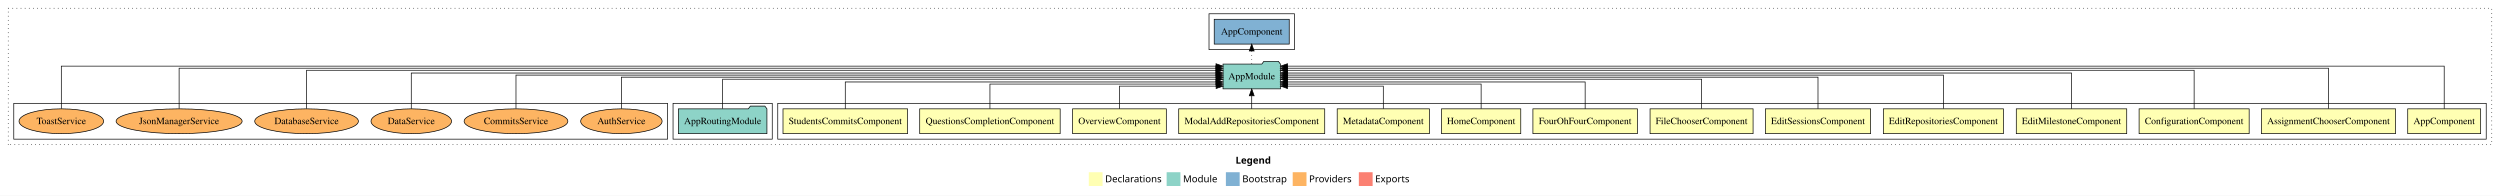
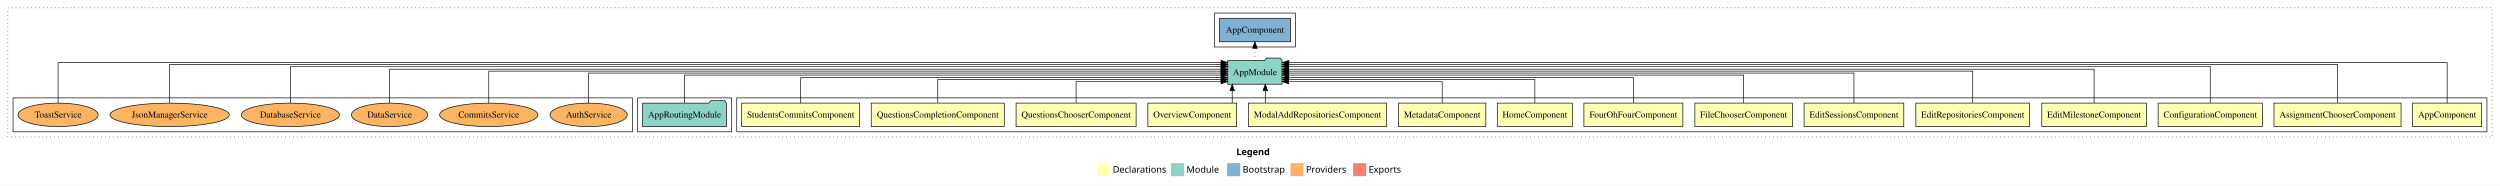
- <svg xmlns="http://www.w3.org/2000/svg" width="3629pt" height="284pt" viewBox="0.00 0.00 3629.00 284.00">
+ <svg xmlns="http://www.w3.org/2000/svg" width="3831pt" height="284pt" viewBox="0.00 0.00 3831.00 284.00">
  <g id="graph0" class="graph" transform="scale(1 1) rotate(0) translate(4 280)">
-     <polygon fill="white" stroke="transparent" points="-4,4 -4,-280 3625,-280 3625,4 -4,4" />
-     <text text-anchor="start" x="1789.51" y="-42.4" font-family="sans-serif" font-weight="bold" font-size="14.00">Legend</text>
-     <polygon fill="#ffffb3" stroke="transparent" points="1576.5,-10 1576.5,-30 1596.5,-30 1596.5,-10 1576.5,-10" />
-     <text text-anchor="start" x="1600.13" y="-15.4" font-family="sans-serif" font-size="14.00">  Declarations</text>
-     <polygon fill="#8dd3c7" stroke="transparent" points="1689.5,-10 1689.5,-30 1709.5,-30 1709.5,-10 1689.5,-10" />
-     <text text-anchor="start" x="1713.23" y="-15.4" font-family="sans-serif" font-size="14.00">  Module</text>
-     <polygon fill="#80b1d3" stroke="transparent" points="1775.5,-10 1775.5,-30 1795.5,-30 1795.5,-10 1775.5,-10" />
-     <text text-anchor="start" x="1799.28" y="-15.4" font-family="sans-serif" font-size="14.00">  Bootstrap</text>
-     <polygon fill="#fdb462" stroke="transparent" points="1872.5,-10 1872.5,-30 1892.5,-30 1892.5,-10 1872.5,-10" />
-     <text text-anchor="start" x="1896.17" y="-15.4" font-family="sans-serif" font-size="14.00">  Providers</text>
-     <polygon fill="#fb8072" stroke="transparent" points="1968.5,-10 1968.5,-30 1988.5,-30 1988.5,-10 1968.5,-10" />
-     <text text-anchor="start" x="1992.23" y="-15.4" font-family="sans-serif" font-size="14.00">  Exports</text>
+     <polygon fill="white" stroke="transparent" points="-4,4 -4,-280 3827,-280 3827,4 -4,4" />
+     <text text-anchor="start" x="1890.51" y="-42.4" font-family="sans-serif" font-weight="bold" font-size="14.00">Legend</text>
+     <polygon fill="#ffffb3" stroke="transparent" points="1677.5,-10 1677.5,-30 1697.5,-30 1697.5,-10 1677.5,-10" />
+     <text text-anchor="start" x="1701.13" y="-15.4" font-family="sans-serif" font-size="14.00">  Declarations</text>
+     <polygon fill="#8dd3c7" stroke="transparent" points="1790.5,-10 1790.5,-30 1810.5,-30 1810.5,-10 1790.5,-10" />
+     <text text-anchor="start" x="1814.23" y="-15.4" font-family="sans-serif" font-size="14.00">  Module</text>
+     <polygon fill="#80b1d3" stroke="transparent" points="1876.5,-10 1876.5,-30 1896.5,-30 1896.5,-10 1876.5,-10" />
+     <text text-anchor="start" x="1900.28" y="-15.4" font-family="sans-serif" font-size="14.00">  Bootstrap</text>
+     <polygon fill="#fdb462" stroke="transparent" points="1973.5,-10 1973.5,-30 1993.5,-30 1993.5,-10 1973.5,-10" />
+     <text text-anchor="start" x="1997.17" y="-15.4" font-family="sans-serif" font-size="14.00">  Providers</text>
+     <polygon fill="#fb8072" stroke="transparent" points="2069.5,-10 2069.5,-30 2089.5,-30 2089.5,-10 2069.5,-10" />
+     <text text-anchor="start" x="2093.23" y="-15.4" font-family="sans-serif" font-size="14.00">  Exports</text>
    <g id="clust1" class="cluster">
-       <polygon fill="none" stroke="black" stroke-dasharray="1,5" points="8,-70 8,-268 3613,-268 3613,-70 8,-70" />
+       <polygon fill="none" stroke="black" stroke-dasharray="1,5" points="8,-70 8,-268 3815,-268 3815,-70 8,-70" />
    </g>
    <g id="clust2" class="cluster">
-       <polygon fill="none" stroke="black" points="1125,-78 1125,-130 3605,-130 3605,-78 1125,-78" />
-     </g>
-     <g id="clust17" class="cluster">
+       <polygon fill="none" stroke="black" points="1125,-78 1125,-130 3807,-130 3807,-78 1125,-78" />
+     </g>
+     <g id="clust18" class="cluster">
      <polygon fill="none" stroke="black" points="973,-78 973,-130 1117,-130 1117,-78 973,-78" />
    </g>
-     <g id="clust19" class="cluster">
-       <polygon fill="none" stroke="black" points="1751,-208 1751,-260 1875,-260 1875,-208 1751,-208" />
-     </g>
    <g id="clust20" class="cluster">
+       <polygon fill="none" stroke="black" points="1857,-208 1857,-260 1981,-260 1981,-208 1857,-208" />
+     </g>
+     <g id="clust21" class="cluster">
      <polygon fill="none" stroke="black" points="16,-78 16,-130 965,-130 965,-78 16,-78" />
    </g>
    <g id="node1" class="node">
-       <polygon fill="#ffffb3" stroke="black" points="3596.94,-122 3491.06,-122 3491.06,-86 3596.94,-86 3596.94,-122" />
-       <text text-anchor="middle" x="3544" y="-99.8" font-family="Times,serif" font-size="14.00">AppComponent</text>
-     </g>
-     <g id="node15" class="node">
-       <polygon fill="#8dd3c7" stroke="black" points="1854.66,-187 1851.66,-191 1830.66,-191 1827.66,-187 1771.34,-187 1771.34,-151 1854.66,-151 1854.66,-187" />
-       <text text-anchor="middle" x="1813" y="-164.8" font-family="Times,serif" font-size="14.00">AppModule</text>
+       <polygon fill="#ffffb3" stroke="black" points="3798.94,-122 3693.06,-122 3693.06,-86 3798.94,-86 3798.94,-122" />
+       <text text-anchor="middle" x="3746" y="-99.8" font-family="Times,serif" font-size="14.00">AppComponent</text>
+     </g>
+     <g id="node16" class="node">
+       <polygon fill="#8dd3c7" stroke="black" points="1960.66,-187 1957.66,-191 1936.66,-191 1933.66,-187 1877.34,-187 1877.34,-151 1960.66,-151 1960.66,-187" />
+       <text text-anchor="middle" x="1919" y="-164.8" font-family="Times,serif" font-size="14.00">AppModule</text>
    </g>
    <g id="edge1" class="edge">
-       <path fill="none" stroke="black" d="M3544,-122.15C3544,-145.76 3544,-184 3544,-184 3544,-184 1864.93,-184 1864.93,-184" />
-       <polygon fill="black" stroke="black" points="1864.93,-180.5 1854.93,-184 1864.93,-187.5 1864.93,-180.5" />
+       <path fill="none" stroke="black" d="M3746,-122.15C3746,-145.76 3746,-184 3746,-184 3746,-184 1971.03,-184 1971.03,-184" />
+       <polygon fill="black" stroke="black" points="1971.03,-180.5 1961.03,-184 1971.03,-187.5 1971.03,-180.5" />
    </g>
    <g id="node2" class="node">
-       <polygon fill="#ffffb3" stroke="black" points="3473.37,-122 3278.63,-122 3278.63,-86 3473.37,-86 3473.37,-122" />
-       <text text-anchor="middle" x="3376" y="-99.8" font-family="Times,serif" font-size="14.00">AssignmentChooserComponent</text>
+       <polygon fill="#ffffb3" stroke="black" points="3675.37,-122 3480.63,-122 3480.63,-86 3675.37,-86 3675.37,-122" />
+       <text text-anchor="middle" x="3578" y="-99.8" font-family="Times,serif" font-size="14.00">AssignmentChooserComponent</text>
    </g>
    <g id="edge2" class="edge">
-       <path fill="none" stroke="black" d="M3376,-122.25C3376,-145.02 3376,-181 3376,-181 3376,-181 1864.81,-181 1864.81,-181" />
-       <polygon fill="black" stroke="black" points="1864.81,-177.5 1854.81,-181 1864.81,-184.5 1864.81,-177.5" />
+       <path fill="none" stroke="black" d="M3578,-122.25C3578,-145.02 3578,-181 3578,-181 3578,-181 1970.84,-181 1970.84,-181" />
+       <polygon fill="black" stroke="black" points="1970.84,-177.5 1960.84,-181 1970.84,-184.5 1970.84,-177.5" />
    </g>
    <g id="node3" class="node">
-       <polygon fill="#ffffb3" stroke="black" points="3260.88,-122 3101.12,-122 3101.12,-86 3260.88,-86 3260.88,-122" />
-       <text text-anchor="middle" x="3181" y="-99.8" font-family="Times,serif" font-size="14.00">ConfigurationComponent</text>
+       <polygon fill="#ffffb3" stroke="black" points="3462.88,-122 3303.12,-122 3303.12,-86 3462.88,-86 3462.88,-122" />
+       <text text-anchor="middle" x="3383" y="-99.8" font-family="Times,serif" font-size="14.00">ConfigurationComponent</text>
    </g>
    <g id="edge3" class="edge">
-       <path fill="none" stroke="black" d="M3181,-122.29C3181,-144.21 3181,-178 3181,-178 3181,-178 1864.69,-178 1864.69,-178" />
-       <polygon fill="black" stroke="black" points="1864.69,-174.5 1854.69,-178 1864.69,-181.5 1864.69,-174.5" />
+       <path fill="none" stroke="black" d="M3383,-122.29C3383,-144.21 3383,-178 3383,-178 3383,-178 1970.85,-178 1970.85,-178" />
+       <polygon fill="black" stroke="black" points="1970.85,-174.5 1960.85,-178 1970.85,-181.5 1970.85,-174.5" />
    </g>
    <g id="node4" class="node">
-       <polygon fill="#ffffb3" stroke="black" points="3083.16,-122 2922.84,-122 2922.84,-86 3083.16,-86 3083.16,-122" />
-       <text text-anchor="middle" x="3003" y="-99.8" font-family="Times,serif" font-size="14.00">EditMilestoneComponent</text>
+       <polygon fill="#ffffb3" stroke="black" points="3285.16,-122 3124.84,-122 3124.84,-86 3285.16,-86 3285.16,-122" />
+       <text text-anchor="middle" x="3205" y="-99.8" font-family="Times,serif" font-size="14.00">EditMilestoneComponent</text>
    </g>
    <g id="edge4" class="edge">
-       <path fill="none" stroke="black" d="M3003,-122.03C3003,-142.77 3003,-174 3003,-174 3003,-174 1865,-174 1865,-174" />
-       <polygon fill="black" stroke="black" points="1865,-170.5 1855,-174 1865,-177.5 1865,-170.5" />
+       <path fill="none" stroke="black" d="M3205,-122.03C3205,-142.77 3205,-174 3205,-174 3205,-174 1970.69,-174 1970.69,-174" />
+       <polygon fill="black" stroke="black" points="1970.69,-170.5 1960.69,-174 1970.69,-177.5 1970.69,-170.5" />
    </g>
    <g id="node5" class="node">
-       <polygon fill="#ffffb3" stroke="black" points="2904.15,-122 2729.85,-122 2729.85,-86 2904.15,-86 2904.15,-122" />
-       <text text-anchor="middle" x="2817" y="-99.8" font-family="Times,serif" font-size="14.00">EditRepositoriesComponent</text>
+       <polygon fill="#ffffb3" stroke="black" points="3106.15,-122 2931.85,-122 2931.85,-86 3106.15,-86 3106.15,-122" />
+       <text text-anchor="middle" x="3019" y="-99.8" font-family="Times,serif" font-size="14.00">EditRepositoriesComponent</text>
    </g>
    <g id="edge5" class="edge">
-       <path fill="none" stroke="black" d="M2817,-122.31C2817,-142.15 2817,-171 2817,-171 2817,-171 1864.86,-171 1864.86,-171" />
-       <polygon fill="black" stroke="black" points="1864.86,-167.5 1854.86,-171 1864.86,-174.5 1864.86,-167.5" />
+       <path fill="none" stroke="black" d="M3019,-122.31C3019,-142.15 3019,-171 3019,-171 3019,-171 1970.78,-171 1970.78,-171" />
+       <polygon fill="black" stroke="black" points="1970.78,-167.5 1960.78,-171 1970.78,-174.5 1970.78,-167.5" />
    </g>
    <g id="node6" class="node">
-       <polygon fill="#ffffb3" stroke="black" points="2711.39,-122 2558.61,-122 2558.61,-86 2711.39,-86 2711.39,-122" />
-       <text text-anchor="middle" x="2635" y="-99.8" font-family="Times,serif" font-size="14.00">EditSessionsComponent</text>
+       <polygon fill="#ffffb3" stroke="black" points="2913.39,-122 2760.61,-122 2760.61,-86 2913.39,-86 2913.39,-122" />
+       <text text-anchor="middle" x="2837" y="-99.8" font-family="Times,serif" font-size="14.00">EditSessionsComponent</text>
    </g>
    <g id="edge6" class="edge">
-       <path fill="none" stroke="black" d="M2635,-122.17C2635,-141.09 2635,-168 2635,-168 2635,-168 1864.89,-168 1864.89,-168" />
-       <polygon fill="black" stroke="black" points="1864.89,-164.5 1854.89,-168 1864.89,-171.5 1864.89,-164.5" />
+       <path fill="none" stroke="black" d="M2837,-122.17C2837,-141.09 2837,-168 2837,-168 2837,-168 1970.83,-168 1970.83,-168" />
+       <polygon fill="black" stroke="black" points="1970.83,-164.5 1960.83,-168 1970.83,-171.5 1970.83,-164.5" />
    </g>
    <g id="node7" class="node">
-       <polygon fill="#ffffb3" stroke="black" points="2540.77,-122 2391.23,-122 2391.23,-86 2540.77,-86 2540.77,-122" />
-       <text text-anchor="middle" x="2466" y="-99.8" font-family="Times,serif" font-size="14.00">FileChooserComponent</text>
+       <polygon fill="#ffffb3" stroke="black" points="2742.77,-122 2593.23,-122 2593.23,-86 2742.77,-86 2742.77,-122" />
+       <text text-anchor="middle" x="2668" y="-99.8" font-family="Times,serif" font-size="14.00">FileChooserComponent</text>
    </g>
    <g id="edge7" class="edge">
-       <path fill="none" stroke="black" d="M2466,-122.3C2466,-140.27 2466,-165 2466,-165 2466,-165 1864.84,-165 1864.84,-165" />
-       <polygon fill="black" stroke="black" points="1864.84,-161.5 1854.84,-165 1864.84,-168.5 1864.84,-161.5" />
+       <path fill="none" stroke="black" d="M2668,-122.3C2668,-140.27 2668,-165 2668,-165 2668,-165 1970.87,-165 1970.87,-165" />
+       <polygon fill="black" stroke="black" points="1970.87,-161.5 1960.87,-165 1970.87,-168.5 1970.87,-161.5" />
    </g>
    <g id="node8" class="node">
-       <polygon fill="#ffffb3" stroke="black" points="2372.83,-122 2221.17,-122 2221.17,-86 2372.83,-86 2372.83,-122" />
-       <text text-anchor="middle" x="2297" y="-99.8" font-family="Times,serif" font-size="14.00">FourOhFourComponent</text>
+       <polygon fill="#ffffb3" stroke="black" points="2574.83,-122 2423.17,-122 2423.17,-86 2574.83,-86 2574.83,-122" />
+       <text text-anchor="middle" x="2499" y="-99.8" font-family="Times,serif" font-size="14.00">FourOhFourComponent</text>
    </g>
    <g id="edge8" class="edge">
-       <path fill="none" stroke="black" d="M2297,-122.04C2297,-138.73 2297,-161 2297,-161 2297,-161 1864.68,-161 1864.68,-161" />
-       <polygon fill="black" stroke="black" points="1864.68,-157.5 1854.68,-161 1864.68,-164.5 1864.68,-157.5" />
+       <path fill="none" stroke="black" d="M2499,-122.04C2499,-138.73 2499,-161 2499,-161 2499,-161 1970.71,-161 1970.71,-161" />
+       <polygon fill="black" stroke="black" points="1970.71,-157.5 1960.71,-161 1970.71,-164.5 1970.71,-157.5" />
    </g>
    <g id="node9" class="node">
-       <polygon fill="#ffffb3" stroke="black" points="2203.55,-122 2088.45,-122 2088.45,-86 2203.55,-86 2203.55,-122" />
-       <text text-anchor="middle" x="2146" y="-99.8" font-family="Times,serif" font-size="14.00">HomeComponent</text>
+       <polygon fill="#ffffb3" stroke="black" points="2405.55,-122 2290.45,-122 2290.45,-86 2405.55,-86 2405.55,-122" />
+       <text text-anchor="middle" x="2348" y="-99.8" font-family="Times,serif" font-size="14.00">HomeComponent</text>
    </g>
    <g id="edge9" class="edge">
-       <path fill="none" stroke="black" d="M2146,-122.28C2146,-137.95 2146,-158 2146,-158 2146,-158 1864.84,-158 1864.84,-158" />
-       <polygon fill="black" stroke="black" points="1864.84,-154.5 1854.84,-158 1864.84,-161.5 1864.84,-154.5" />
+       <path fill="none" stroke="black" d="M2348,-122.28C2348,-137.95 2348,-158 2348,-158 2348,-158 1970.92,-158 1970.92,-158" />
+       <polygon fill="black" stroke="black" points="1970.92,-154.5 1960.92,-158 1970.92,-161.5 1970.92,-154.5" />
    </g>
    <g id="node10" class="node">
-       <polygon fill="#ffffb3" stroke="black" points="2070.92,-122 1937.08,-122 1937.08,-86 2070.92,-86 2070.92,-122" />
-       <text text-anchor="middle" x="2004" y="-99.8" font-family="Times,serif" font-size="14.00">MetadataComponent</text>
+       <polygon fill="#ffffb3" stroke="black" points="2272.92,-122 2139.08,-122 2139.08,-86 2272.92,-86 2272.92,-122" />
+       <text text-anchor="middle" x="2206" y="-99.8" font-family="Times,serif" font-size="14.00">MetadataComponent</text>
    </g>
    <g id="edge10" class="edge">
-       <path fill="none" stroke="black" d="M2004,-122.12C2004,-136.78 2004,-155 2004,-155 2004,-155 1864.92,-155 1864.92,-155" />
-       <polygon fill="black" stroke="black" points="1864.92,-151.5 1854.92,-155 1864.92,-158.5 1864.92,-151.5" />
+       <path fill="none" stroke="black" d="M2206,-122.12C2206,-136.78 2206,-155 2206,-155 2206,-155 1970.73,-155 1970.73,-155" />
+       <polygon fill="black" stroke="black" points="1970.73,-151.5 1960.73,-155 1970.73,-158.5 1970.73,-151.5" />
    </g>
    <g id="node11" class="node">
-       <polygon fill="#ffffb3" stroke="black" points="1918.98,-122 1707.02,-122 1707.02,-86 1918.98,-86 1918.98,-122" />
-       <text text-anchor="middle" x="1813" y="-99.8" font-family="Times,serif" font-size="14.00">ModalAddRepositoriesComponent</text>
+       <polygon fill="#ffffb3" stroke="black" points="2120.98,-122 1909.02,-122 1909.02,-86 2120.98,-86 2120.98,-122" />
+       <text text-anchor="middle" x="2015" y="-99.8" font-family="Times,serif" font-size="14.00">ModalAddRepositoriesComponent</text>
    </g>
    <g id="edge11" class="edge">
-       <path fill="none" stroke="black" d="M1813,-122.11C1813,-122.11 1813,-140.99 1813,-140.99" />
-       <polygon fill="black" stroke="black" points="1809.5,-140.99 1813,-150.99 1816.5,-140.99 1809.5,-140.99" />
+       <path fill="none" stroke="black" d="M1934.92,-122.11C1934.92,-122.11 1934.92,-140.99 1934.92,-140.99" />
+       <polygon fill="black" stroke="black" points="1931.42,-140.99 1934.92,-150.99 1938.42,-140.99 1931.42,-140.99" />
    </g>
    <g id="node12" class="node">
-       <polygon fill="#ffffb3" stroke="black" points="1689.03,-122 1552.97,-122 1552.97,-86 1689.03,-86 1689.03,-122" />
-       <text text-anchor="middle" x="1621" y="-99.8" font-family="Times,serif" font-size="14.00">OverviewComponent</text>
+       <polygon fill="#ffffb3" stroke="black" points="1891.03,-122 1754.97,-122 1754.97,-86 1891.03,-86 1891.03,-122" />
+       <text text-anchor="middle" x="1823" y="-99.8" font-family="Times,serif" font-size="14.00">OverviewComponent</text>
    </g>
    <g id="edge12" class="edge">
-       <path fill="none" stroke="black" d="M1621,-122.12C1621,-136.78 1621,-155 1621,-155 1621,-155 1761.34,-155 1761.34,-155" />
-       <polygon fill="black" stroke="black" points="1761.34,-158.5 1771.34,-155 1761.34,-151.5 1761.34,-158.5" />
+       <path fill="none" stroke="black" d="M1884.22,-122.11C1884.22,-122.11 1884.22,-140.99 1884.22,-140.99" />
+       <polygon fill="black" stroke="black" points="1880.72,-140.99 1884.22,-150.99 1887.72,-140.99 1880.72,-140.99" />
    </g>
    <g id="node13" class="node">
+       <polygon fill="#ffffb3" stroke="black" points="1736.98,-122 1553.02,-122 1553.02,-86 1736.98,-86 1736.98,-122" />
+       <text text-anchor="middle" x="1645" y="-99.8" font-family="Times,serif" font-size="14.00">QuestionsChooserComponent</text>
+     </g>
+     <g id="edge13" class="edge">
+       <path fill="none" stroke="black" d="M1645,-122.12C1645,-136.78 1645,-155 1645,-155 1645,-155 1867.09,-155 1867.09,-155" />
+       <polygon fill="black" stroke="black" points="1867.09,-158.5 1877.09,-155 1867.09,-151.5 1867.09,-158.5" />
+     </g>
+     <g id="node14" class="node">
      <polygon fill="#ffffb3" stroke="black" points="1534.94,-122 1331.06,-122 1331.06,-86 1534.94,-86 1534.94,-122" />
      <text text-anchor="middle" x="1433" y="-99.8" font-family="Times,serif" font-size="14.00">QuestionsCompletionComponent</text>
    </g>
-     <g id="edge13" class="edge">
-       <path fill="none" stroke="black" d="M1433,-122.28C1433,-137.95 1433,-158 1433,-158 1433,-158 1761.25,-158 1761.25,-158" />
-       <polygon fill="black" stroke="black" points="1761.25,-161.5 1771.25,-158 1761.25,-154.5 1761.25,-161.5" />
-     </g>
-     <g id="node14" class="node">
+     <g id="edge14" class="edge">
+       <path fill="none" stroke="black" d="M1433,-122.28C1433,-137.95 1433,-158 1433,-158 1433,-158 1867.14,-158 1867.14,-158" />
+       <polygon fill="black" stroke="black" points="1867.14,-161.5 1877.14,-158 1867.14,-154.5 1867.14,-161.5" />
+     </g>
+     <g id="node15" class="node">
      <polygon fill="#ffffb3" stroke="black" points="1313.4,-122 1132.6,-122 1132.6,-86 1313.4,-86 1313.4,-122" />
      <text text-anchor="middle" x="1223" y="-99.8" font-family="Times,serif" font-size="14.00">StudentsCommitsComponent</text>
    </g>
-     <g id="edge14" class="edge">
-       <path fill="none" stroke="black" d="M1223,-122.04C1223,-138.73 1223,-161 1223,-161 1223,-161 1761.04,-161 1761.04,-161" />
-       <polygon fill="black" stroke="black" points="1761.04,-164.5 1771.04,-161 1761.04,-157.5 1761.04,-164.5" />
+     <g id="edge15" class="edge">
+       <path fill="none" stroke="black" d="M1223,-122.04C1223,-138.73 1223,-161 1223,-161 1223,-161 1867.29,-161 1867.29,-161" />
+       <polygon fill="black" stroke="black" points="1867.29,-164.5 1877.29,-161 1867.29,-157.5 1867.29,-164.5" />
+     </g>
+     <g id="node18" class="node">
+       <polygon fill="#80b1d3" stroke="black" points="1973.44,-252 1864.56,-252 1864.56,-216 1973.44,-216 1973.44,-252" />
+       <text text-anchor="middle" x="1919" y="-229.8" font-family="Times,serif" font-size="14.00">AppComponent </text>
+     </g>
+     <g id="edge17" class="edge">
+       <path fill="none" stroke="black" stroke-dasharray="1,5" d="M1919,-187.11C1919,-187.11 1919,-205.99 1919,-205.99" />
+       <polygon fill="black" stroke="black" points="1915.5,-205.99 1919,-215.99 1922.5,-205.99 1915.5,-205.99" />
    </g>
    <g id="node17" class="node">
-       <polygon fill="#80b1d3" stroke="black" points="1867.44,-252 1758.56,-252 1758.56,-216 1867.44,-216 1867.44,-252" />
-       <text text-anchor="middle" x="1813" y="-229.8" font-family="Times,serif" font-size="14.00">AppComponent </text>
-     </g>
-     <g id="edge16" class="edge">
-       <path fill="none" stroke="black" stroke-dasharray="1,5" d="M1813,-187.11C1813,-187.11 1813,-205.99 1813,-205.99" />
-       <polygon fill="black" stroke="black" points="1809.5,-205.99 1813,-215.99 1816.5,-205.99 1809.5,-205.99" />
-     </g>
-     <g id="node16" class="node">
      <polygon fill="#8dd3c7" stroke="black" points="1109.27,-122 1106.27,-126 1085.27,-126 1082.27,-122 980.73,-122 980.73,-86 1109.27,-86 1109.27,-122" />
      <text text-anchor="middle" x="1045" y="-99.8" font-family="Times,serif" font-size="14.00">AppRoutingModule</text>
    </g>
-     <g id="edge15" class="edge">
-       <path fill="none" stroke="black" d="M1045,-122.3C1045,-140.27 1045,-165 1045,-165 1045,-165 1761.16,-165 1761.16,-165" />
-       <polygon fill="black" stroke="black" points="1761.16,-168.5 1771.16,-165 1761.16,-161.5 1761.16,-168.5" />
-     </g>
-     <g id="node18" class="node">
+     <g id="edge16" class="edge">
+       <path fill="none" stroke="black" d="M1045,-122.3C1045,-140.27 1045,-165 1045,-165 1045,-165 1867.14,-165 1867.14,-165" />
+       <polygon fill="black" stroke="black" points="1867.14,-168.5 1877.14,-165 1867.14,-161.5 1867.14,-168.5" />
+     </g>
+     <g id="node19" class="node">
      <ellipse fill="#fdb462" stroke="black" cx="898" cy="-104" rx="59.11" ry="18" />
      <text text-anchor="middle" x="898" y="-99.8" font-family="Times,serif" font-size="14.00">AuthService</text>
    </g>
-     <g id="edge17" class="edge">
-       <path fill="none" stroke="black" d="M898,-122.17C898,-141.09 898,-168 898,-168 898,-168 1761.31,-168 1761.31,-168" />
-       <polygon fill="black" stroke="black" points="1761.31,-171.5 1771.31,-168 1761.31,-164.5 1761.31,-171.5" />
-     </g>
-     <g id="node19" class="node">
+     <g id="edge18" class="edge">
+       <path fill="none" stroke="black" d="M898,-122.17C898,-141.09 898,-168 898,-168 898,-168 1867.07,-168 1867.07,-168" />
+       <polygon fill="black" stroke="black" points="1867.07,-171.5 1877.07,-168 1867.07,-164.5 1867.07,-171.5" />
+     </g>
+     <g id="node20" class="node">
      <ellipse fill="#fdb462" stroke="black" cx="745" cy="-104" rx="75.32" ry="18" />
      <text text-anchor="middle" x="745" y="-99.8" font-family="Times,serif" font-size="14.00">CommitsService</text>
    </g>
-     <g id="edge18" class="edge">
-       <path fill="none" stroke="black" d="M745,-122.31C745,-142.15 745,-171 745,-171 745,-171 1761.13,-171 1761.13,-171" />
-       <polygon fill="black" stroke="black" points="1761.13,-174.5 1771.13,-171 1761.13,-167.5 1761.13,-174.5" />
-     </g>
-     <g id="node20" class="node">
+     <g id="edge19" class="edge">
+       <path fill="none" stroke="black" d="M745,-122.31C745,-142.15 745,-171 745,-171 745,-171 1867.22,-171 1867.22,-171" />
+       <polygon fill="black" stroke="black" points="1867.22,-174.5 1877.22,-171 1867.22,-167.5 1867.22,-174.5" />
+     </g>
+     <g id="node21" class="node">
      <ellipse fill="#fdb462" stroke="black" cx="593" cy="-104" rx="58.44" ry="18" />
      <text text-anchor="middle" x="593" y="-99.8" font-family="Times,serif" font-size="14.00">DataService</text>
    </g>
-     <g id="edge19" class="edge">
-       <path fill="none" stroke="black" d="M593,-122.03C593,-142.77 593,-174 593,-174 593,-174 1761,-174 1761,-174" />
-       <polygon fill="black" stroke="black" points="1761,-177.5 1771,-174 1761,-170.5 1761,-177.5" />
-     </g>
-     <g id="node21" class="node">
+     <g id="edge20" class="edge">
+       <path fill="none" stroke="black" d="M593,-122.03C593,-142.77 593,-174 593,-174 593,-174 1867.13,-174 1867.13,-174" />
+       <polygon fill="black" stroke="black" points="1867.13,-177.5 1877.13,-174 1867.13,-170.5 1867.13,-177.5" />
+     </g>
+     <g id="node22" class="node">
      <ellipse fill="#fdb462" stroke="black" cx="441" cy="-104" rx="75.26" ry="18" />
      <text text-anchor="middle" x="441" y="-99.8" font-family="Times,serif" font-size="14.00">DatabaseService</text>
    </g>
-     <g id="edge20" class="edge">
-       <path fill="none" stroke="black" d="M441,-122.29C441,-144.21 441,-178 441,-178 441,-178 1761.19,-178 1761.19,-178" />
-       <polygon fill="black" stroke="black" points="1761.19,-181.5 1771.19,-178 1761.19,-174.5 1761.19,-181.5" />
-     </g>
-     <g id="node22" class="node">
+     <g id="edge21" class="edge">
+       <path fill="none" stroke="black" d="M441,-122.29C441,-144.21 441,-178 441,-178 441,-178 1867.15,-178 1867.15,-178" />
+       <polygon fill="black" stroke="black" points="1867.15,-181.5 1877.15,-178 1867.15,-174.5 1867.15,-181.5" />
+     </g>
+     <g id="node23" class="node">
      <ellipse fill="#fdb462" stroke="black" cx="256" cy="-104" rx="91.45" ry="18" />
      <text text-anchor="middle" x="256" y="-99.8" font-family="Times,serif" font-size="14.00">JsonManagerService</text>
    </g>
-     <g id="edge21" class="edge">
-       <path fill="none" stroke="black" d="M256,-122.25C256,-145.02 256,-181 256,-181 256,-181 1760.95,-181 1760.95,-181" />
-       <polygon fill="black" stroke="black" points="1760.95,-184.5 1770.95,-181 1760.95,-177.5 1760.95,-184.5" />
-     </g>
-     <g id="node23" class="node">
+     <g id="edge22" class="edge">
+       <path fill="none" stroke="black" d="M256,-122.25C256,-145.02 256,-181 256,-181 256,-181 1867.06,-181 1867.06,-181" />
+       <polygon fill="black" stroke="black" points="1867.06,-184.5 1877.06,-181 1867.06,-177.5 1867.06,-184.5" />
+     </g>
+     <g id="node24" class="node">
      <ellipse fill="#fdb462" stroke="black" cx="85" cy="-104" rx="61.39" ry="18" />
      <text text-anchor="middle" x="85" y="-99.8" font-family="Times,serif" font-size="14.00">ToastService</text>
    </g>
-     <g id="edge22" class="edge">
-       <path fill="none" stroke="black" d="M85,-122.15C85,-145.76 85,-184 85,-184 85,-184 1761.14,-184 1761.14,-184" />
-       <polygon fill="black" stroke="black" points="1761.14,-187.5 1771.14,-184 1761.14,-180.5 1761.14,-187.5" />
+     <g id="edge23" class="edge">
+       <path fill="none" stroke="black" d="M85,-122.15C85,-145.76 85,-184 85,-184 85,-184 1867.25,-184 1867.25,-184" />
+       <polygon fill="black" stroke="black" points="1867.25,-187.5 1877.25,-184 1867.25,-180.5 1867.25,-187.5" />
    </g>
  </g>
</svg>
